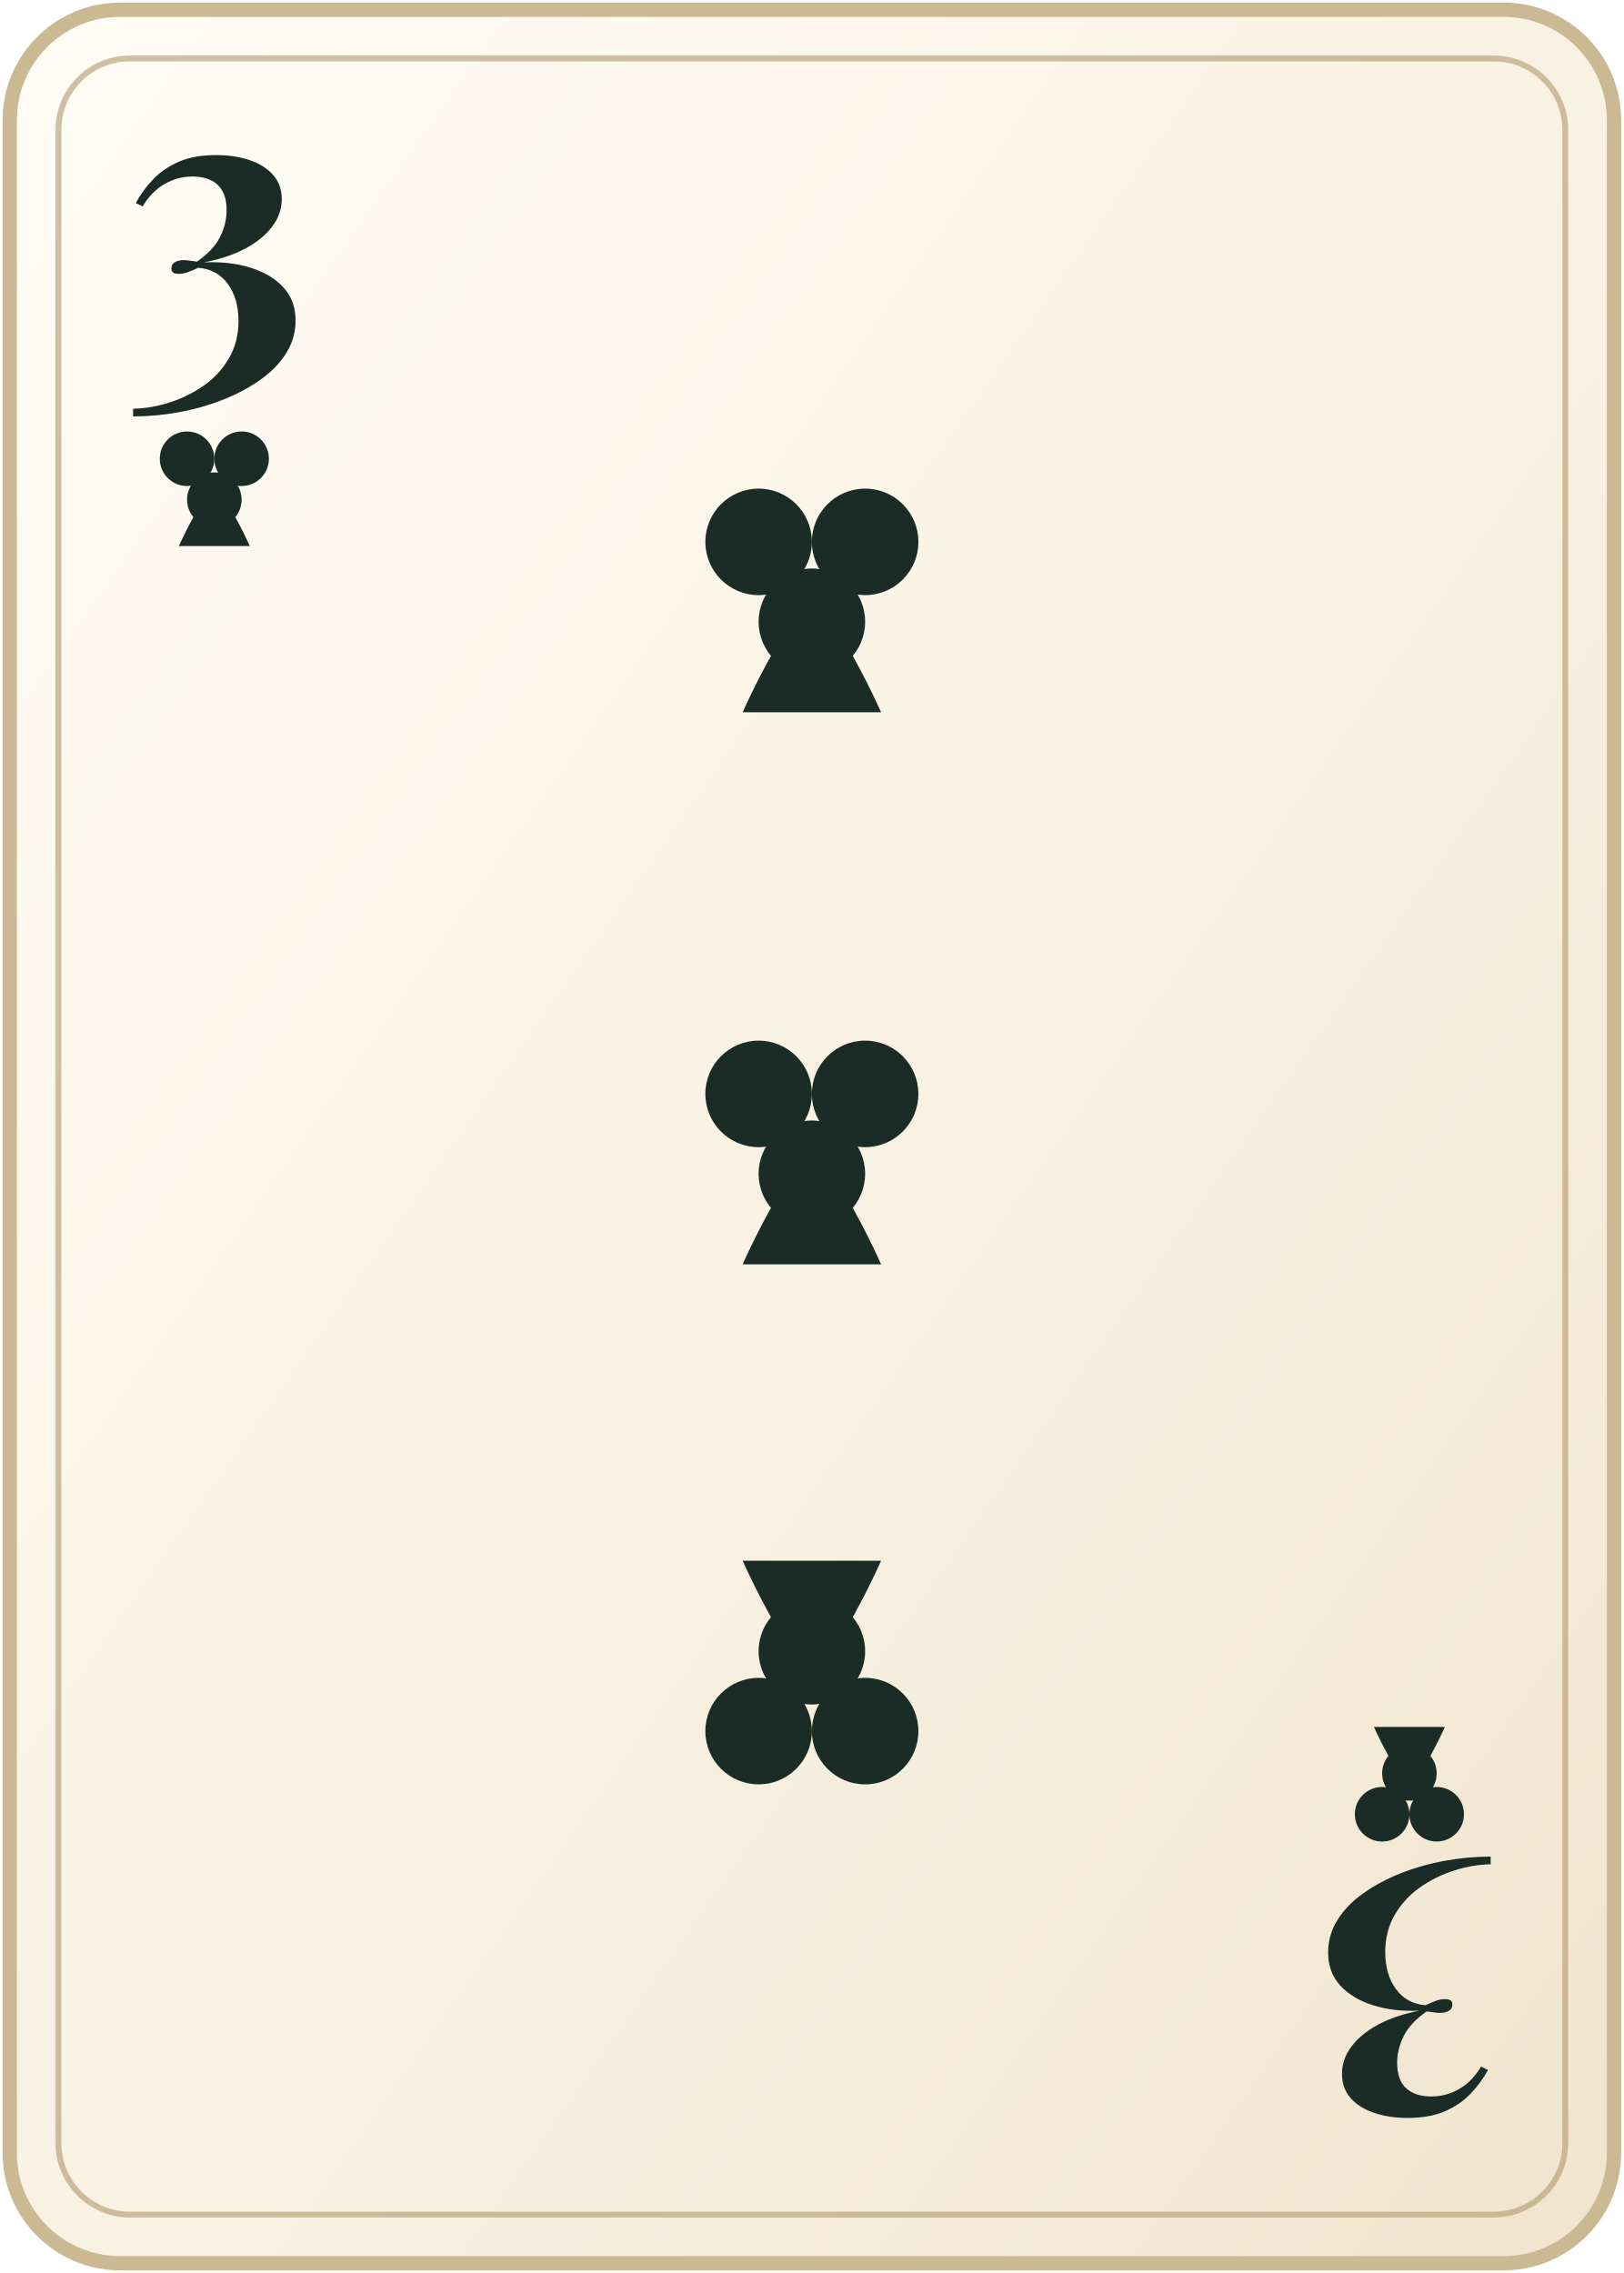
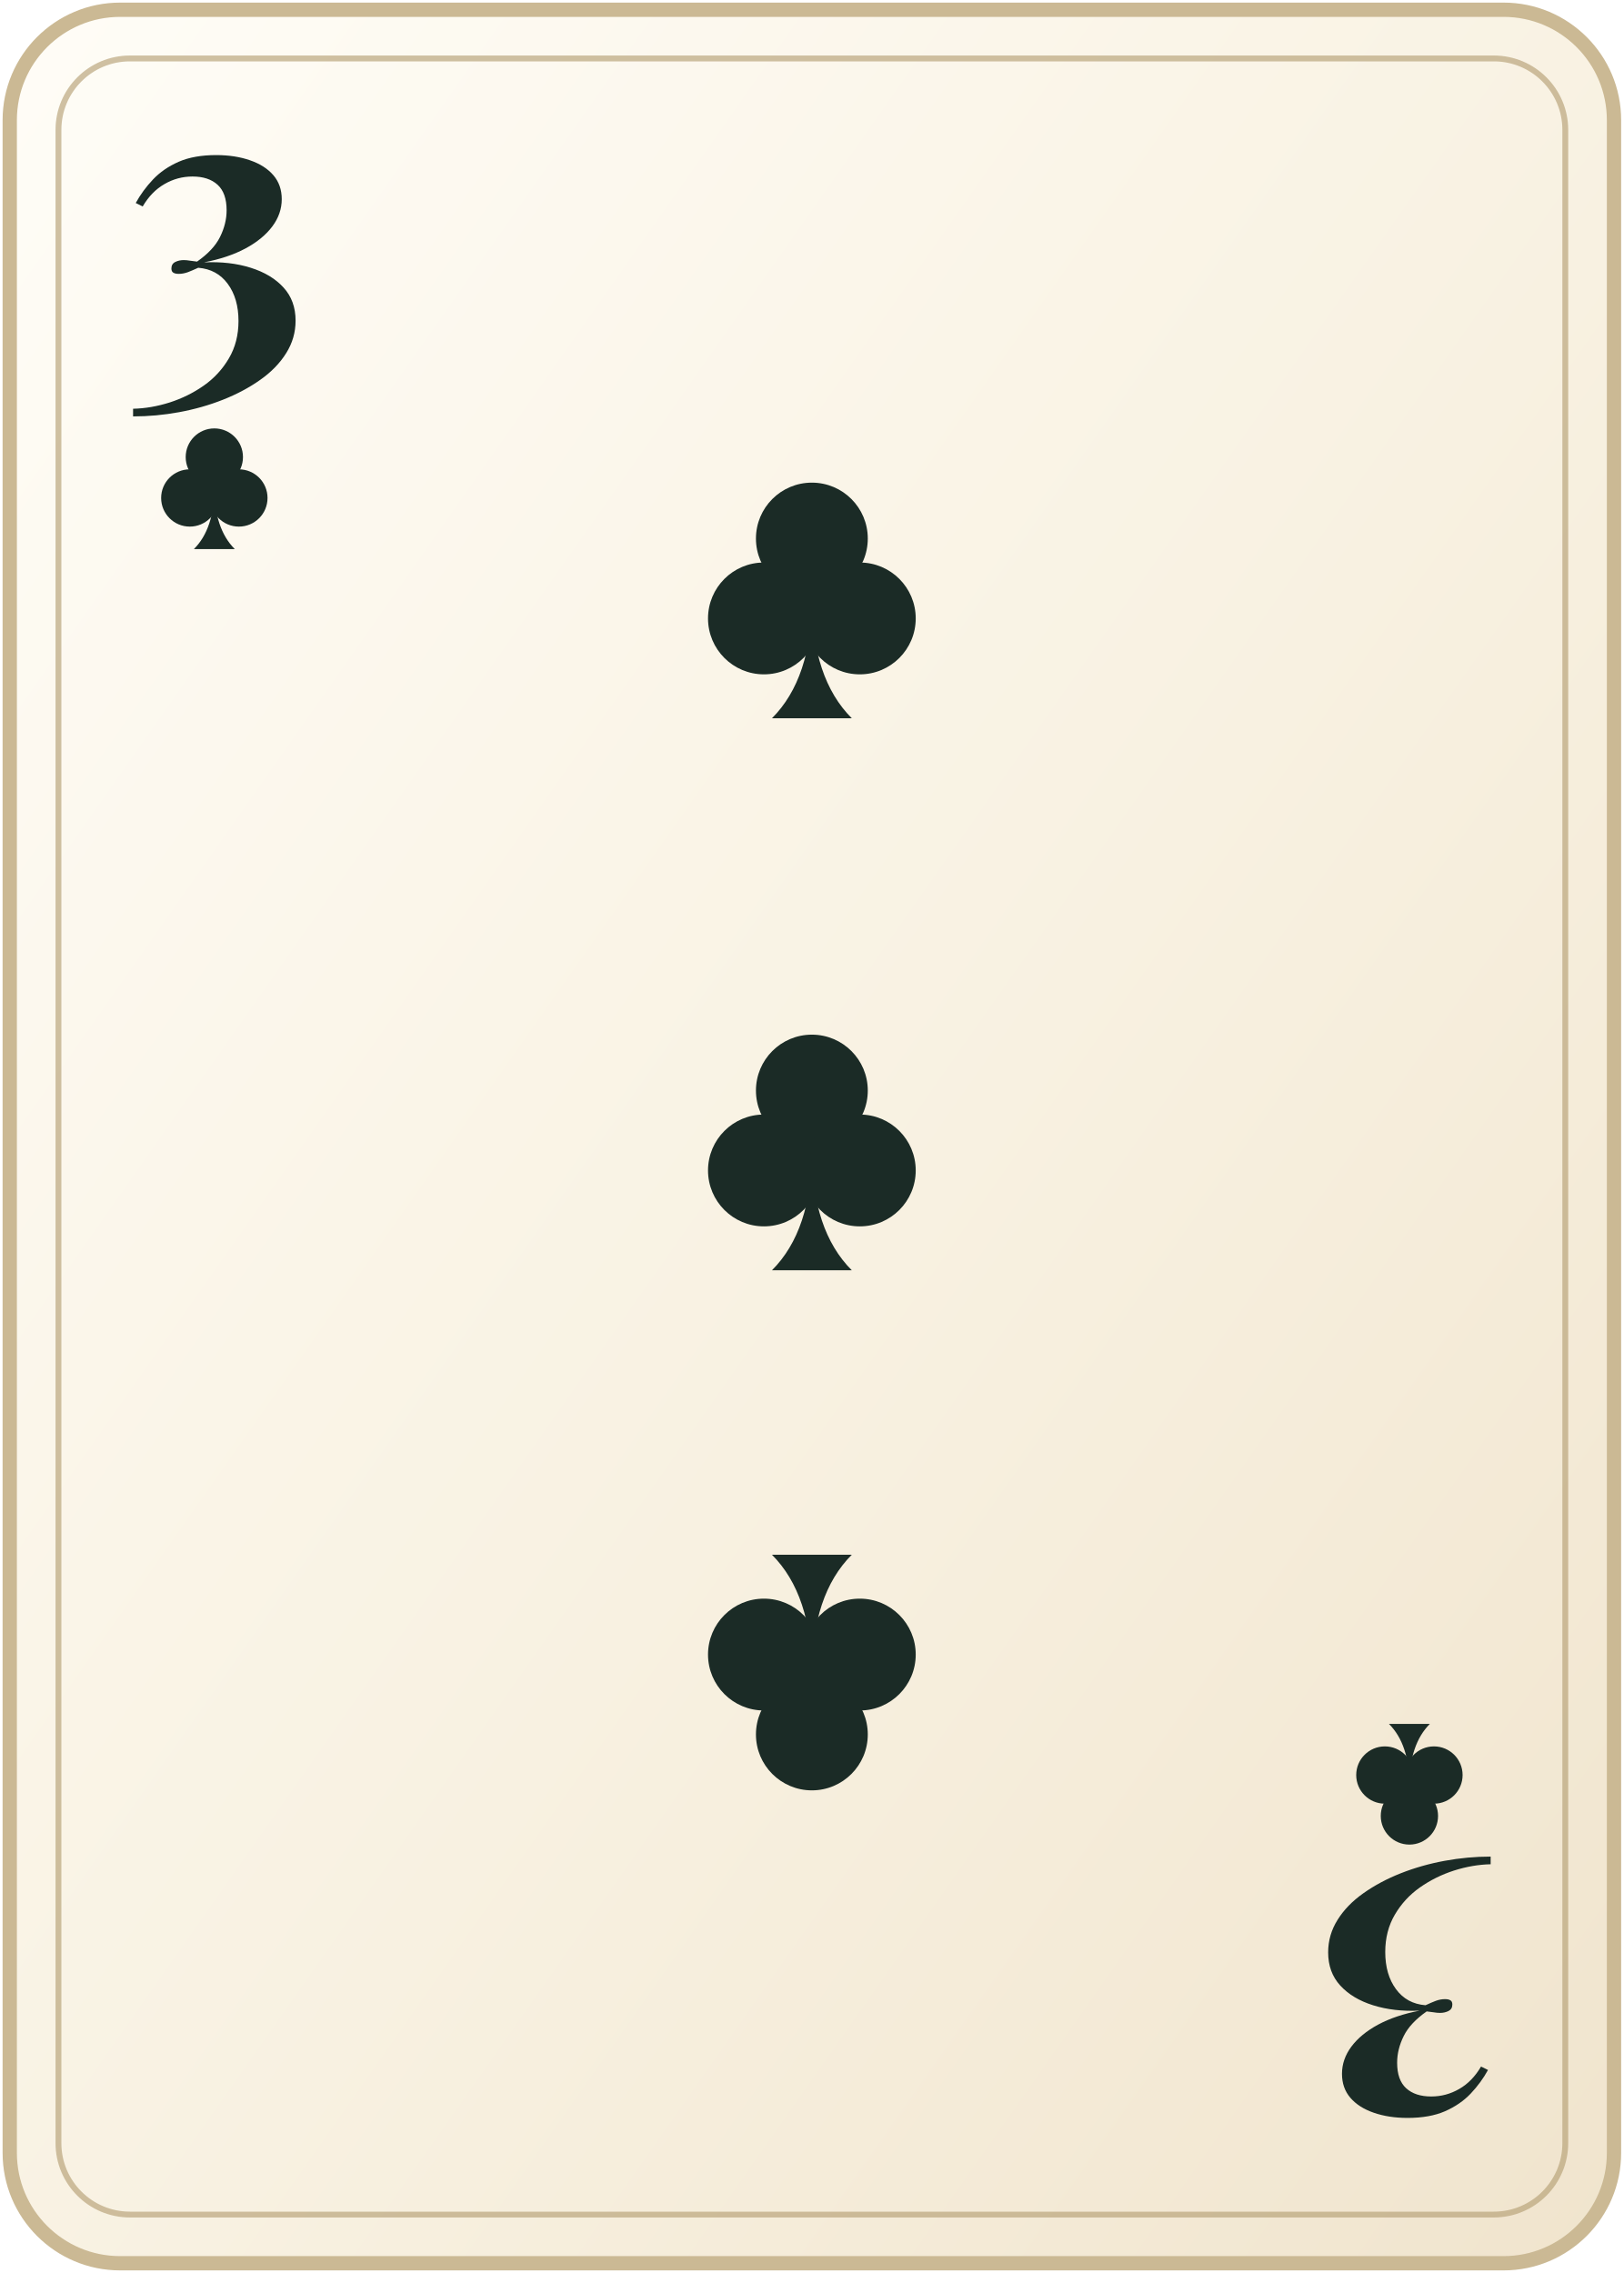
<svg xmlns="http://www.w3.org/2000/svg" width="250" height="350" viewBox="0 0 250 350">
  <defs>
    <linearGradient id="paper" x1="0" y1="0" x2="1" y2="1">
      <stop offset="0" stop-color="#fffdf7" />
      <stop offset="0.55" stop-color="#f8f1e1" />
      <stop offset="1" stop-color="#f0e4cd" />
    </linearGradient>
  </defs>
  <rect x="1.5" y="1.5" width="247" height="347" rx="17" fill="url(#paper)" stroke="#cbb994" stroke-width="2.2" />
  <rect x="9" y="9" width="232" height="332" rx="11" fill="none" stroke="#b5a075" stroke-width="0.9" opacity="0.65" />
  <g transform="translate(125 90)">
    <g transform="scale(0.82)">
-       <g fill="#1b2b26">
-         <circle cx="-10" cy="-8" r="10" />
-         <circle cx="10" cy="-8" r="10" />
-         <circle cx="0" cy="7" r="10" />
-         <path d="M-5 9 C-9 15 -13 24 -13 24 L13 24 C13 24 9 15 5 9 Z" />
+       <g fill="#1b2b26" transform="translate(-22.5 -19.875) scale(0.75)">
+         <circle cx="18" cy="35" r="14" />
+         <circle cx="30" cy="15" r="14" />
+         <circle cx="42" cy="35" r="14" />
+         <path d="M30,30 Q30,50 20,60 H40 Q30,50 30,30" />
      </g>
    </g>
  </g>
  <g transform="translate(125 175)">
    <g transform="scale(0.82)">
-       <g fill="#1b2b26">
-         <circle cx="-10" cy="-8" r="10" />
-         <circle cx="10" cy="-8" r="10" />
-         <circle cx="0" cy="7" r="10" />
-         <path d="M-5 9 C-9 15 -13 24 -13 24 L13 24 C13 24 9 15 5 9 Z" />
+       <g fill="#1b2b26" transform="translate(-22.5 -19.875) scale(0.75)">
+         <circle cx="18" cy="35" r="14" />
+         <circle cx="30" cy="15" r="14" />
+         <circle cx="42" cy="35" r="14" />
+         <path d="M30,30 Q30,50 20,60 H40 Q30,50 30,30" />
      </g>
    </g>
  </g>
  <g transform="translate(125 260) rotate(180)">
    <g transform="scale(0.82)">
-       <g fill="#1b2b26">
-         <circle cx="-10" cy="-8" r="10" />
-         <circle cx="10" cy="-8" r="10" />
-         <circle cx="0" cy="7" r="10" />
-         <path d="M-5 9 C-9 15 -13 24 -13 24 L13 24 C13 24 9 15 5 9 Z" />
+       <g fill="#1b2b26" transform="translate(-22.5 -19.875) scale(0.75)">
+         <circle cx="18" cy="35" r="14" />
+         <circle cx="30" cy="15" r="14" />
+         <circle cx="42" cy="35" r="14" />
+         <path d="M30,30 Q30,50 20,60 H40 Q30,50 30,30" />
      </g>
    </g>
  </g>
  <g>
    <g transform="translate(18.78 55.21)">
      <path d="M14.51-31.33Q17.41-31.33 19.71-30.53Q22.01-29.74 23.31-28.23Q24.60-26.73 24.60-24.54Q24.60-22.30 23.16-20.36Q21.71-18.41 19.03-16.96Q16.34-15.52 12.63-14.81Q16.64-14.99 19.82-13.98Q23.01-12.98 24.87-10.94Q26.73-8.91 26.73-5.84Q26.73-3.13 25.28-0.83Q23.84 1.48 21.30 3.27Q18.76 5.07 15.55 6.34Q12.33 7.61 8.79 8.26Q5.25 8.91 1.71 8.91L1.71 7.73Q4.48 7.67 7.35 6.76Q10.21 5.84 12.60 4.16Q14.99 2.48 16.46-0.03Q17.94-2.54 17.94-5.78Q17.94-9.26 16.28-11.51Q14.63-13.75 11.74-13.98Q10.86-13.57 10.15-13.30Q9.44-13.04 8.73-13.04Q8.20-13.04 7.91-13.22Q7.61-13.39 7.61-13.87Q7.61-14.57 8.20-14.87Q8.79-15.16 9.50-15.16Q9.97-15.16 10.47-15.07Q10.97-14.99 11.56-14.93Q14.10-16.70 15.10-18.73Q16.11-20.77 16.11-22.83Q16.11-25.49 14.72-26.76Q13.33-28.03 10.86-28.03Q8.55-28.03 6.55-26.87Q4.54-25.72 3.19-23.42L2.12-23.95Q3.19-25.90 4.78-27.58Q6.37-29.26 8.73-30.30Q11.09-31.33 14.51-31.33" fill="#1b2b26" />
    </g>
    <g transform="translate(33 74) scale(0.42)">
-       <g fill="#1b2b26">
-         <circle cx="-10" cy="-8" r="10" />
-         <circle cx="10" cy="-8" r="10" />
-         <circle cx="0" cy="7" r="10" />
-         <path d="M-5 9 C-9 15 -13 24 -13 24 L13 24 C13 24 9 15 5 9 Z" />
+       <g fill="#1b2b26" transform="translate(-22.5 -19.875) scale(0.75)">
+         <circle cx="18" cy="35" r="14" />
+         <circle cx="30" cy="15" r="14" />
+         <circle cx="42" cy="35" r="14" />
+         <path d="M30,30 Q30,50 20,60 H40 Q30,50 30,30" />
      </g>
    </g>
  </g>
  <g transform="rotate(180 125 175)">
    <g>
      <g transform="translate(18.78 55.21)">
        <path d="M14.51-31.33Q17.41-31.33 19.71-30.53Q22.01-29.74 23.31-28.23Q24.60-26.73 24.60-24.54Q24.60-22.30 23.16-20.36Q21.71-18.41 19.03-16.96Q16.34-15.52 12.63-14.81Q16.64-14.99 19.82-13.98Q23.01-12.98 24.87-10.94Q26.73-8.91 26.73-5.84Q26.73-3.13 25.28-0.83Q23.84 1.48 21.30 3.27Q18.76 5.07 15.55 6.34Q12.33 7.61 8.79 8.26Q5.25 8.91 1.71 8.91L1.71 7.73Q4.48 7.67 7.35 6.76Q10.21 5.84 12.60 4.16Q14.99 2.48 16.46-0.03Q17.94-2.54 17.94-5.78Q17.94-9.26 16.28-11.51Q14.63-13.75 11.74-13.98Q10.86-13.57 10.15-13.30Q9.44-13.04 8.73-13.04Q8.20-13.04 7.91-13.22Q7.61-13.39 7.61-13.87Q7.61-14.57 8.20-14.87Q8.79-15.16 9.50-15.16Q9.97-15.16 10.47-15.07Q10.97-14.99 11.56-14.93Q14.10-16.70 15.10-18.73Q16.11-20.77 16.11-22.83Q16.11-25.49 14.72-26.76Q13.33-28.03 10.86-28.03Q8.55-28.03 6.55-26.87Q4.54-25.72 3.19-23.42L2.12-23.95Q3.19-25.90 4.78-27.58Q6.37-29.26 8.73-30.30Q11.09-31.33 14.51-31.33" fill="#1b2b26" />
      </g>
      <g transform="translate(33 74) scale(0.42)">
-         <g fill="#1b2b26">
-           <circle cx="-10" cy="-8" r="10" />
-           <circle cx="10" cy="-8" r="10" />
-           <circle cx="0" cy="7" r="10" />
-           <path d="M-5 9 C-9 15 -13 24 -13 24 L13 24 C13 24 9 15 5 9 Z" />
+         <g fill="#1b2b26" transform="translate(-22.5 -19.875) scale(0.75)">
+           <circle cx="18" cy="35" r="14" />
+           <circle cx="30" cy="15" r="14" />
+           <circle cx="42" cy="35" r="14" />
+           <path d="M30,30 Q30,50 20,60 H40 Q30,50 30,30" />
        </g>
      </g>
    </g>
  </g>
</svg>
